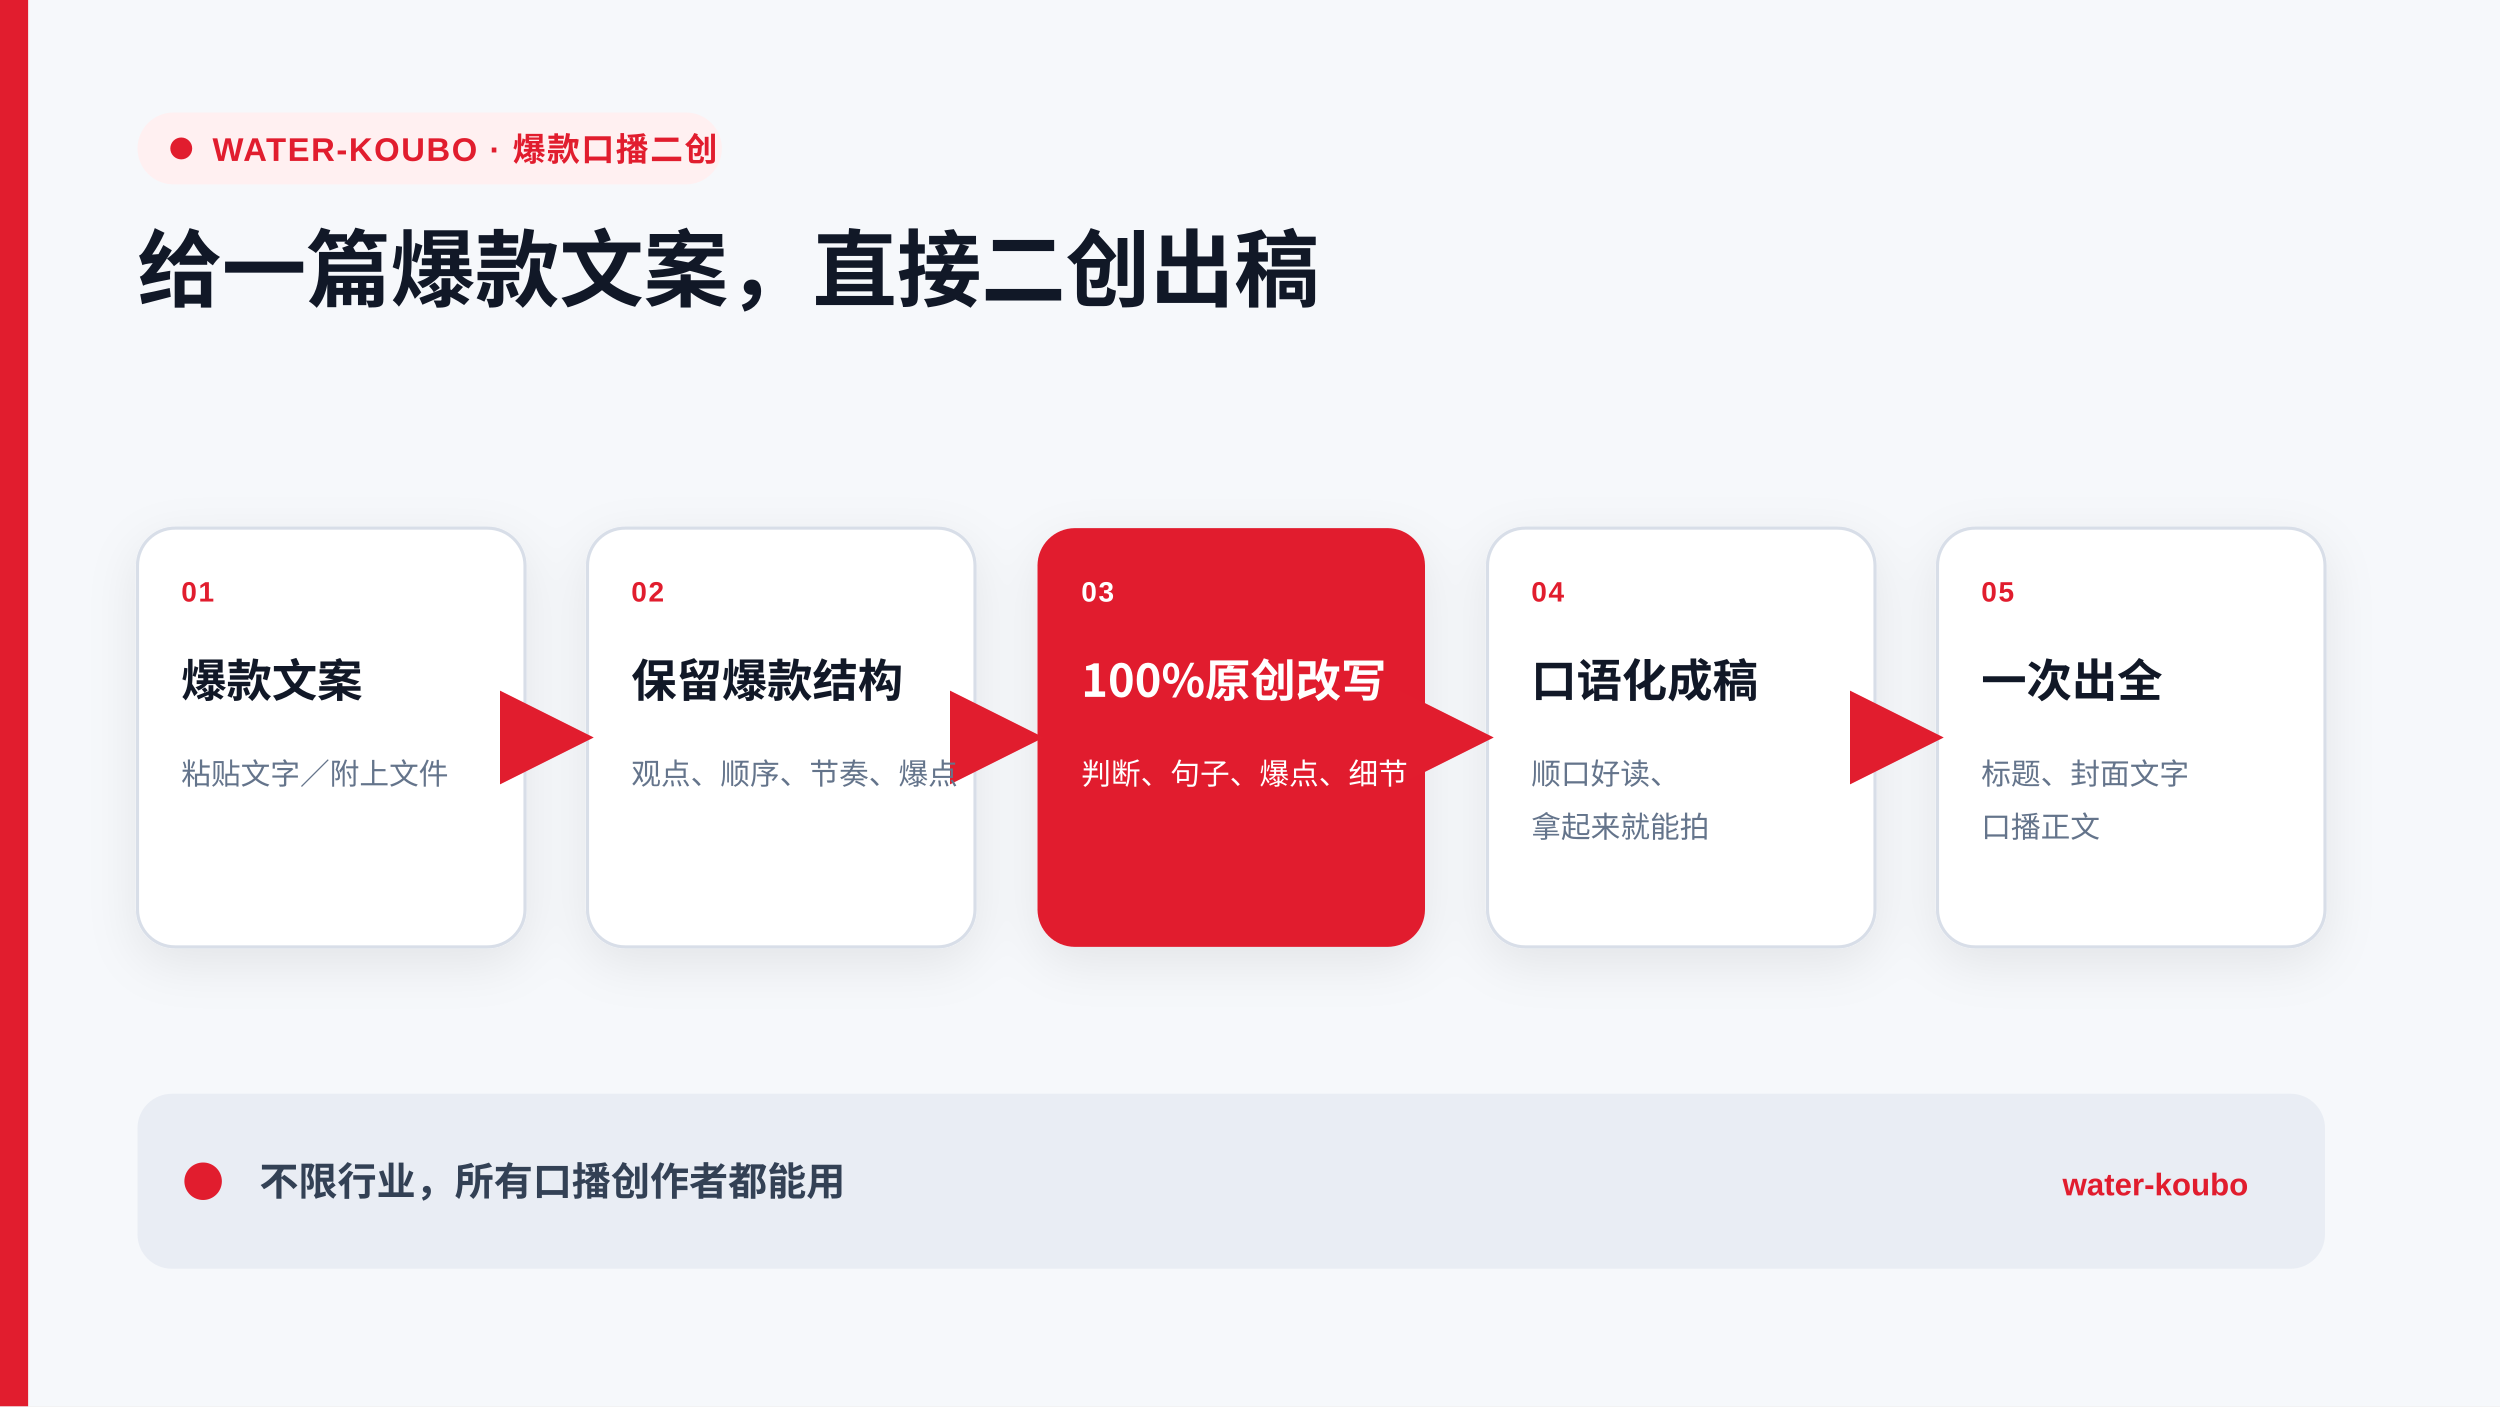
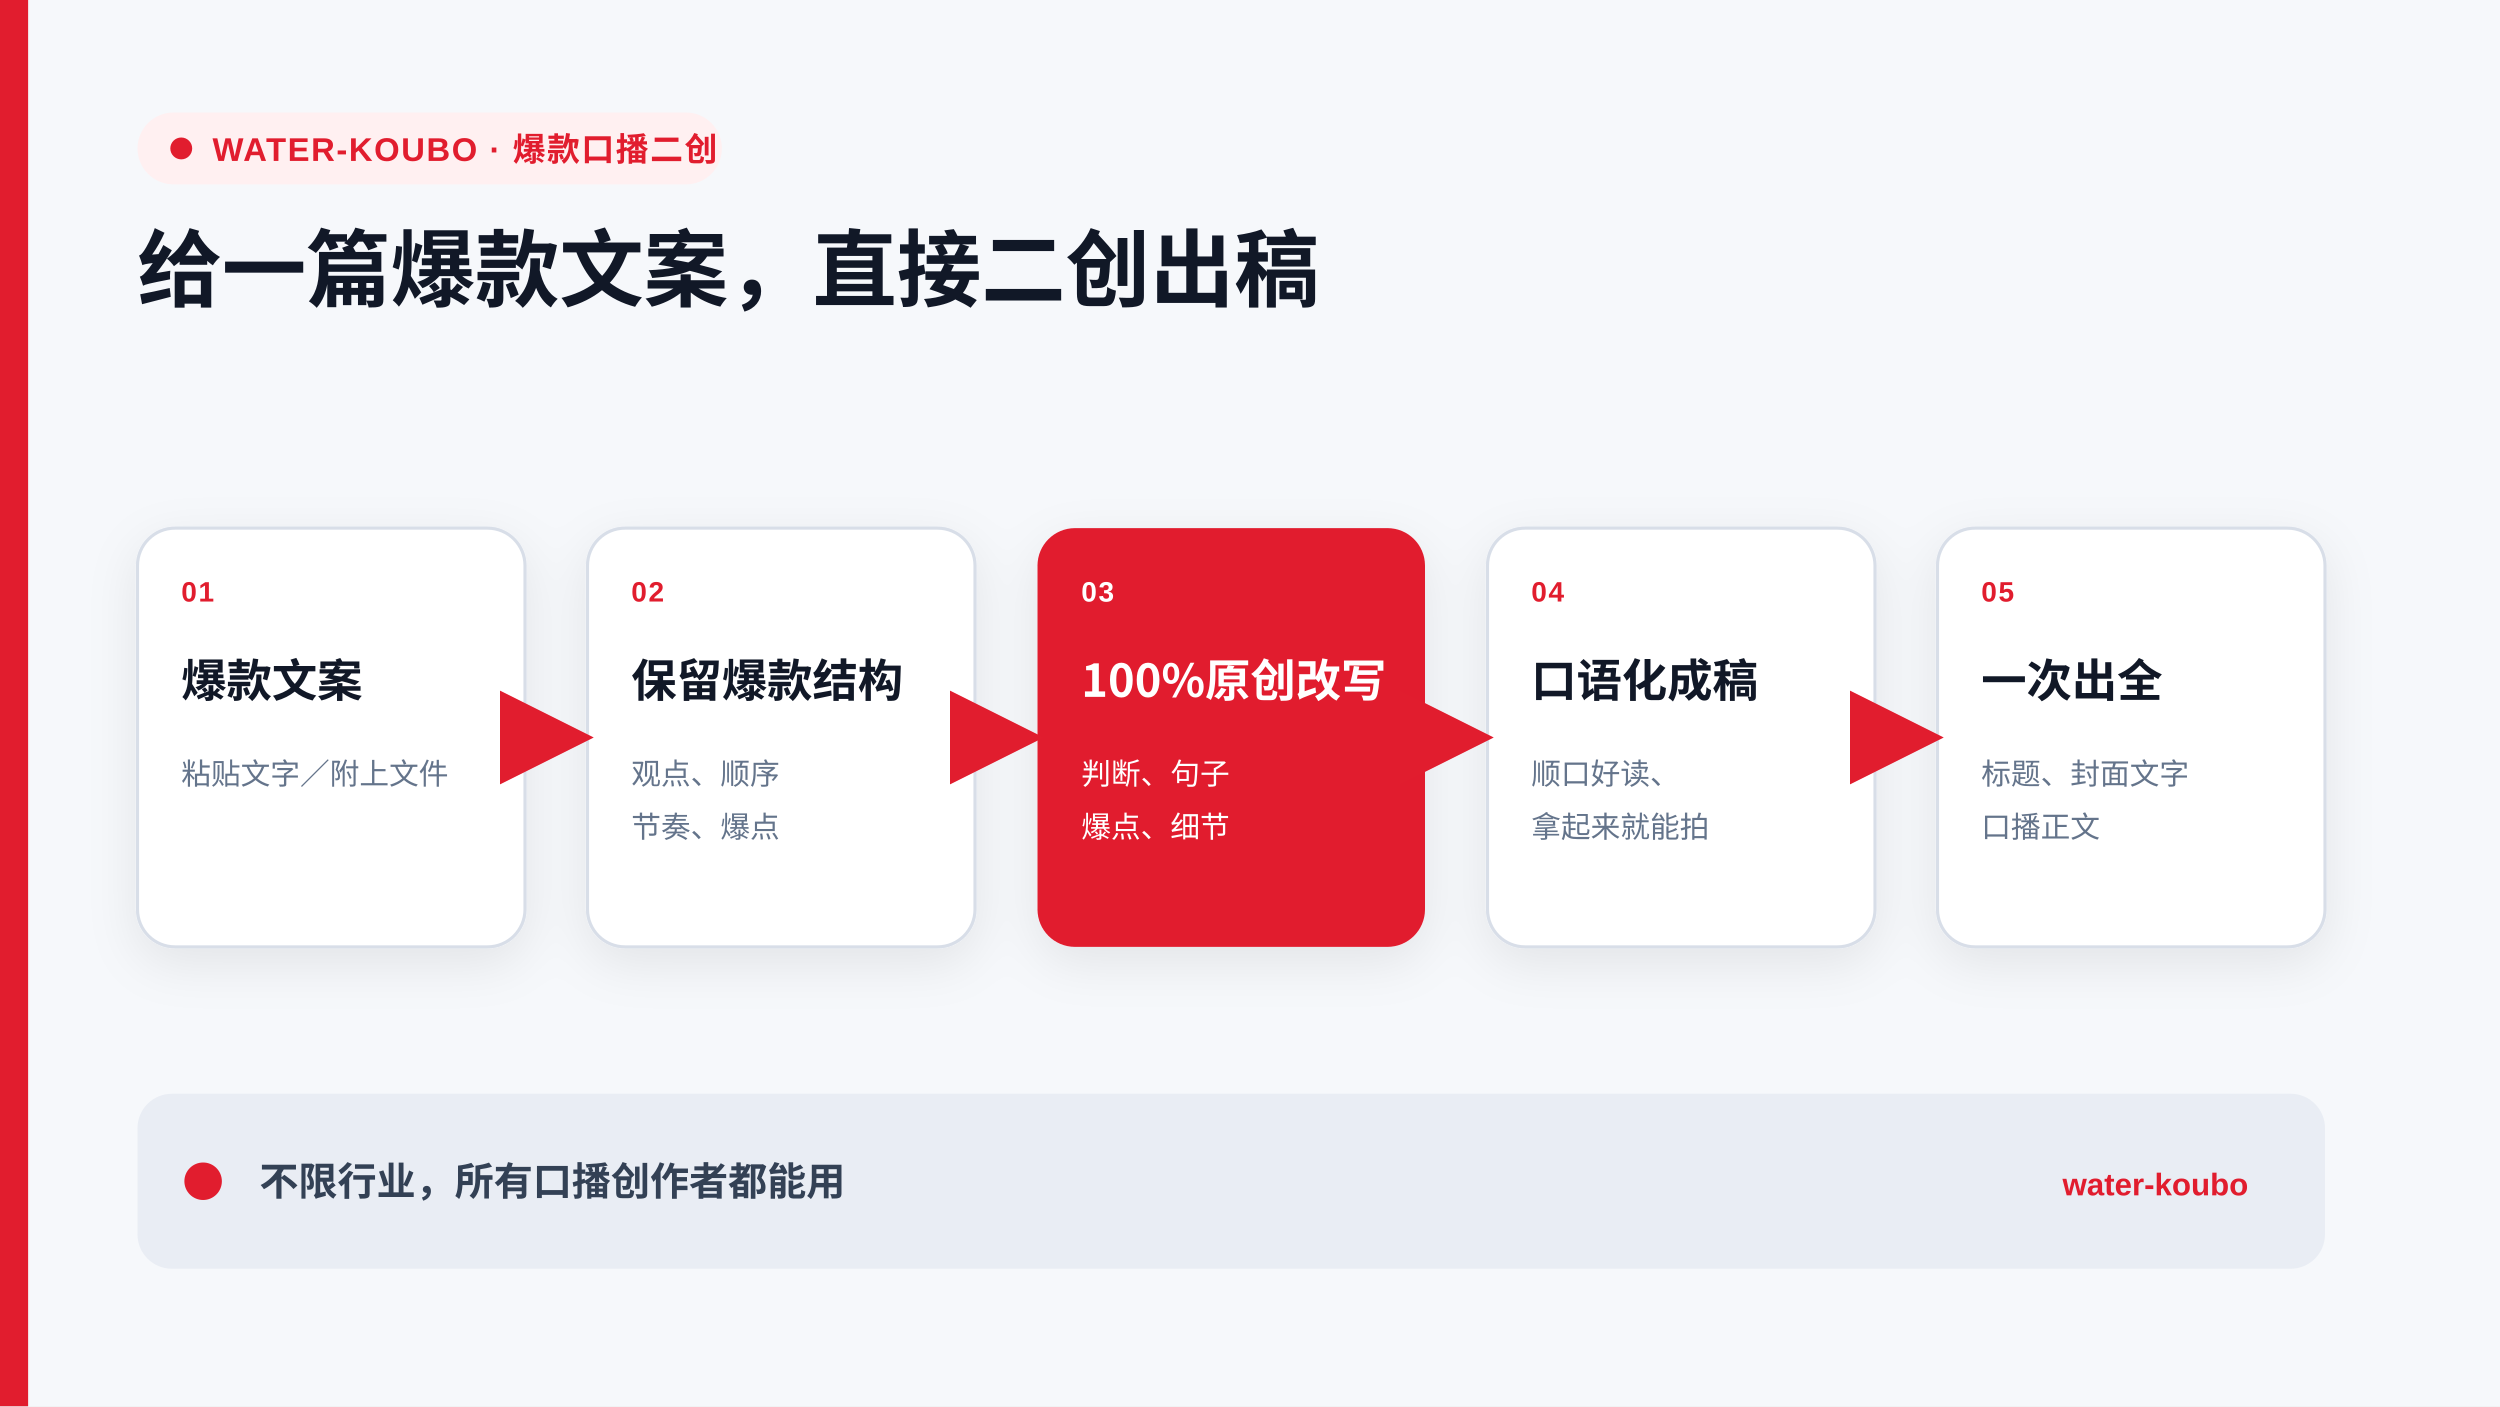
<svg xmlns="http://www.w3.org/2000/svg" width="1600" height="900" viewBox="0 0 1600 900" role="img" aria-labelledby="title desc">
  <defs>
    <filter id="shadow" x="-20%" y="-20%" width="140%" height="140%">
      <feDropShadow dx="0" dy="10" stdDeviation="16" flood-color="#1f2328" flood-opacity="0.08" />
    </filter>
    <marker id="arrow" markerWidth="12" markerHeight="12" refX="9" refY="6" orient="auto">
      <path d="M0,0 L12,6 L0,12 Z" fill="#e11d2e" />
    </marker>
  </defs>
  <rect width="1600" height="900" fill="#f6f8fb" />
  <rect x="0" y="0" width="18" height="900" fill="#e11d2e" />
  <rect x="88" y="72" width="374" height="46" rx="23" fill="#fff0f1" />
  <circle cx="116" cy="95" r="7" fill="#e11d2e" />
  <text x="136" y="103" fill="#e11d2e" font-family="Arial, Microsoft YaHei, PingFang SC, sans-serif" font-size="21" font-weight="700" letter-spacing="1">WATER-KOUBO · 爆款口播二创</text>
  <text x="88" y="192" fill="#111827" font-family="Microsoft YaHei, PingFang SC, Noto Sans CJK SC, sans-serif" font-size="54" font-weight="800">给一篇爆款文案，直接二创出稿</text>
  <g filter="url(#shadow)">
    <rect x="88" y="338" width="248" height="268" rx="24" fill="#ffffff" stroke="#d8dee8" stroke-width="2" />
    <rect x="376" y="338" width="248" height="268" rx="24" fill="#ffffff" stroke="#d8dee8" stroke-width="2" />
    <rect x="664" y="338" width="248" height="268" rx="24" fill="#e11d2e" />
    <rect x="952" y="338" width="248" height="268" rx="24" fill="#ffffff" stroke="#d8dee8" stroke-width="2" />
    <rect x="1240" y="338" width="248" height="268" rx="24" fill="#ffffff" stroke="#d8dee8" stroke-width="2" />
  </g>
  <g fill="none" stroke="#e11d2e" stroke-width="5" marker-end="url(#arrow)">
    <path d="M336 472 H365" />
    <path d="M624 472 H653" />
    <path d="M912 472 H941" />
    <path d="M1200 472 H1229" />
  </g>
  <g font-family="Arial, Microsoft YaHei, PingFang SC, sans-serif" font-size="18" font-weight="700" letter-spacing="1">
    <text x="116" y="385" fill="#e11d2e">01</text>
    <text x="404" y="385" fill="#e11d2e">02</text>
    <text x="692" y="385" fill="#ffffff">03</text>
    <text x="980" y="385" fill="#e11d2e">04</text>
    <text x="1268" y="385" fill="#e11d2e">05</text>
  </g>
  <g font-family="Microsoft YaHei, PingFang SC, Noto Sans CJK SC, sans-serif" font-size="29" font-weight="800">
    <text x="116" y="446" fill="#111827">爆款文案</text>
    <text x="404" y="446" fill="#111827">保留爆款结构</text>
    <text x="692" y="446" fill="#ffffff">100%原创改写</text>
    <text x="980" y="446" fill="#111827">口语化成稿</text>
    <text x="1268" y="446" fill="#111827">一次出全</text>
  </g>
  <g font-family="Microsoft YaHei, PingFang SC, Noto Sans CJK SC, sans-serif" font-size="19" fill="#64748b">
    <text x="116" y="502">粘贴文字／附上文件</text>
-     <text x="404" y="502">观点、顺序、节奏、爆点</text>
-     <text x="692" y="502" fill="#ffffff">判断、句子、爆点、细节</text>
+     <text x="404" y="502" aria-label="观点、顺序、节奏、爆点">
+       <tspan x="404" dy="0">观点、顺序</tspan>
+       <tspan x="404" dy="34">节奏、爆点</tspan>
+     </text>
+     <text x="692" y="502" fill="#ffffff" aria-label="判断、句子、爆点、细节">
+       <tspan x="692" dy="0">判断、句子</tspan>
+       <tspan x="692" dy="34">爆点、细节</tspan>
+     </text>
    <text x="980" y="502" aria-label="顺口好读、拿起来就能拍">
      <tspan x="980" dy="0">顺口好读、</tspan>
      <tspan x="980" dy="34">拿起来就能拍</tspan>
    </text>
    <text x="1268" y="502" aria-label="标题、封面文字、口播正文">
      <tspan x="1268" dy="0">标题、封面文字</tspan>
      <tspan x="1268" dy="34">口播正文</tspan>
    </text>
  </g>
  <rect x="88" y="700" width="1400" height="112" rx="22" fill="#e9edf4" />
  <circle cx="130" cy="756" r="12" fill="#e11d2e" />
  <text x="166" y="765" fill="#334155" font-family="Microsoft YaHei, PingFang SC, Noto Sans CJK SC, sans-serif" font-size="25" font-weight="700">不限行业，所有口播创作者都能用</text>
  <text x="1320" y="765" fill="#e11d2e" font-family="Arial, sans-serif" font-size="20" font-weight="700">water-koubo</text>
</svg>
